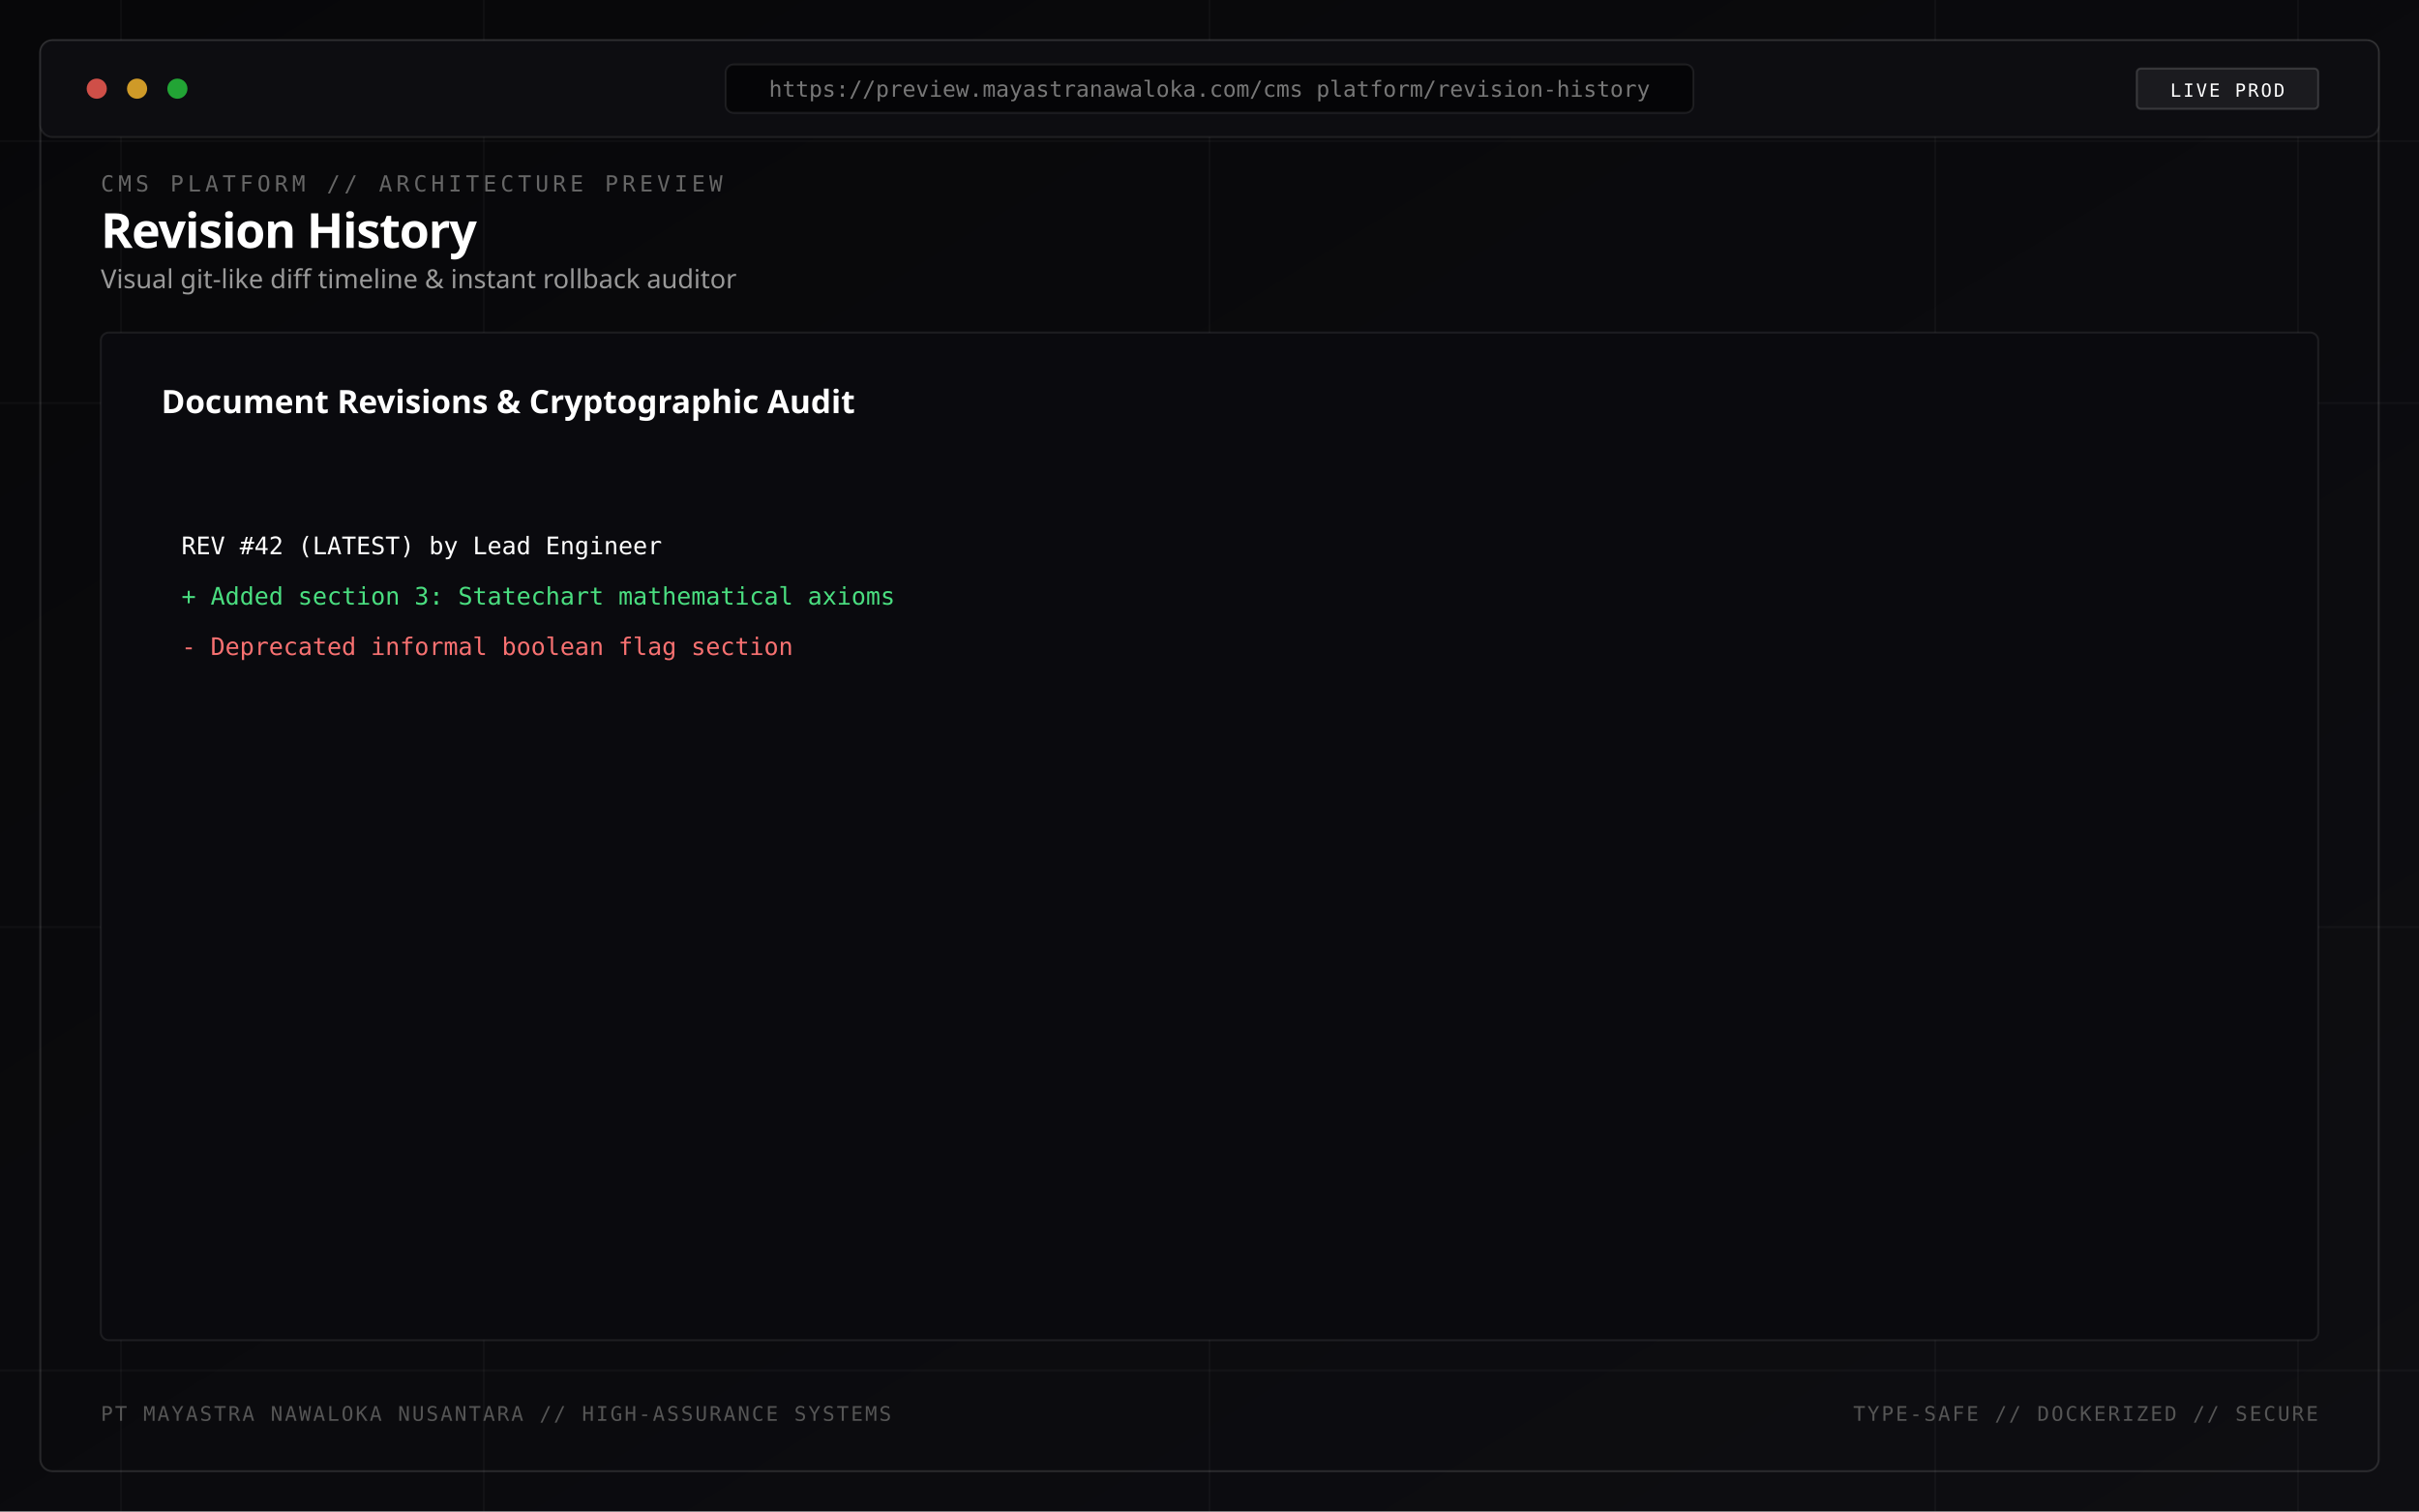
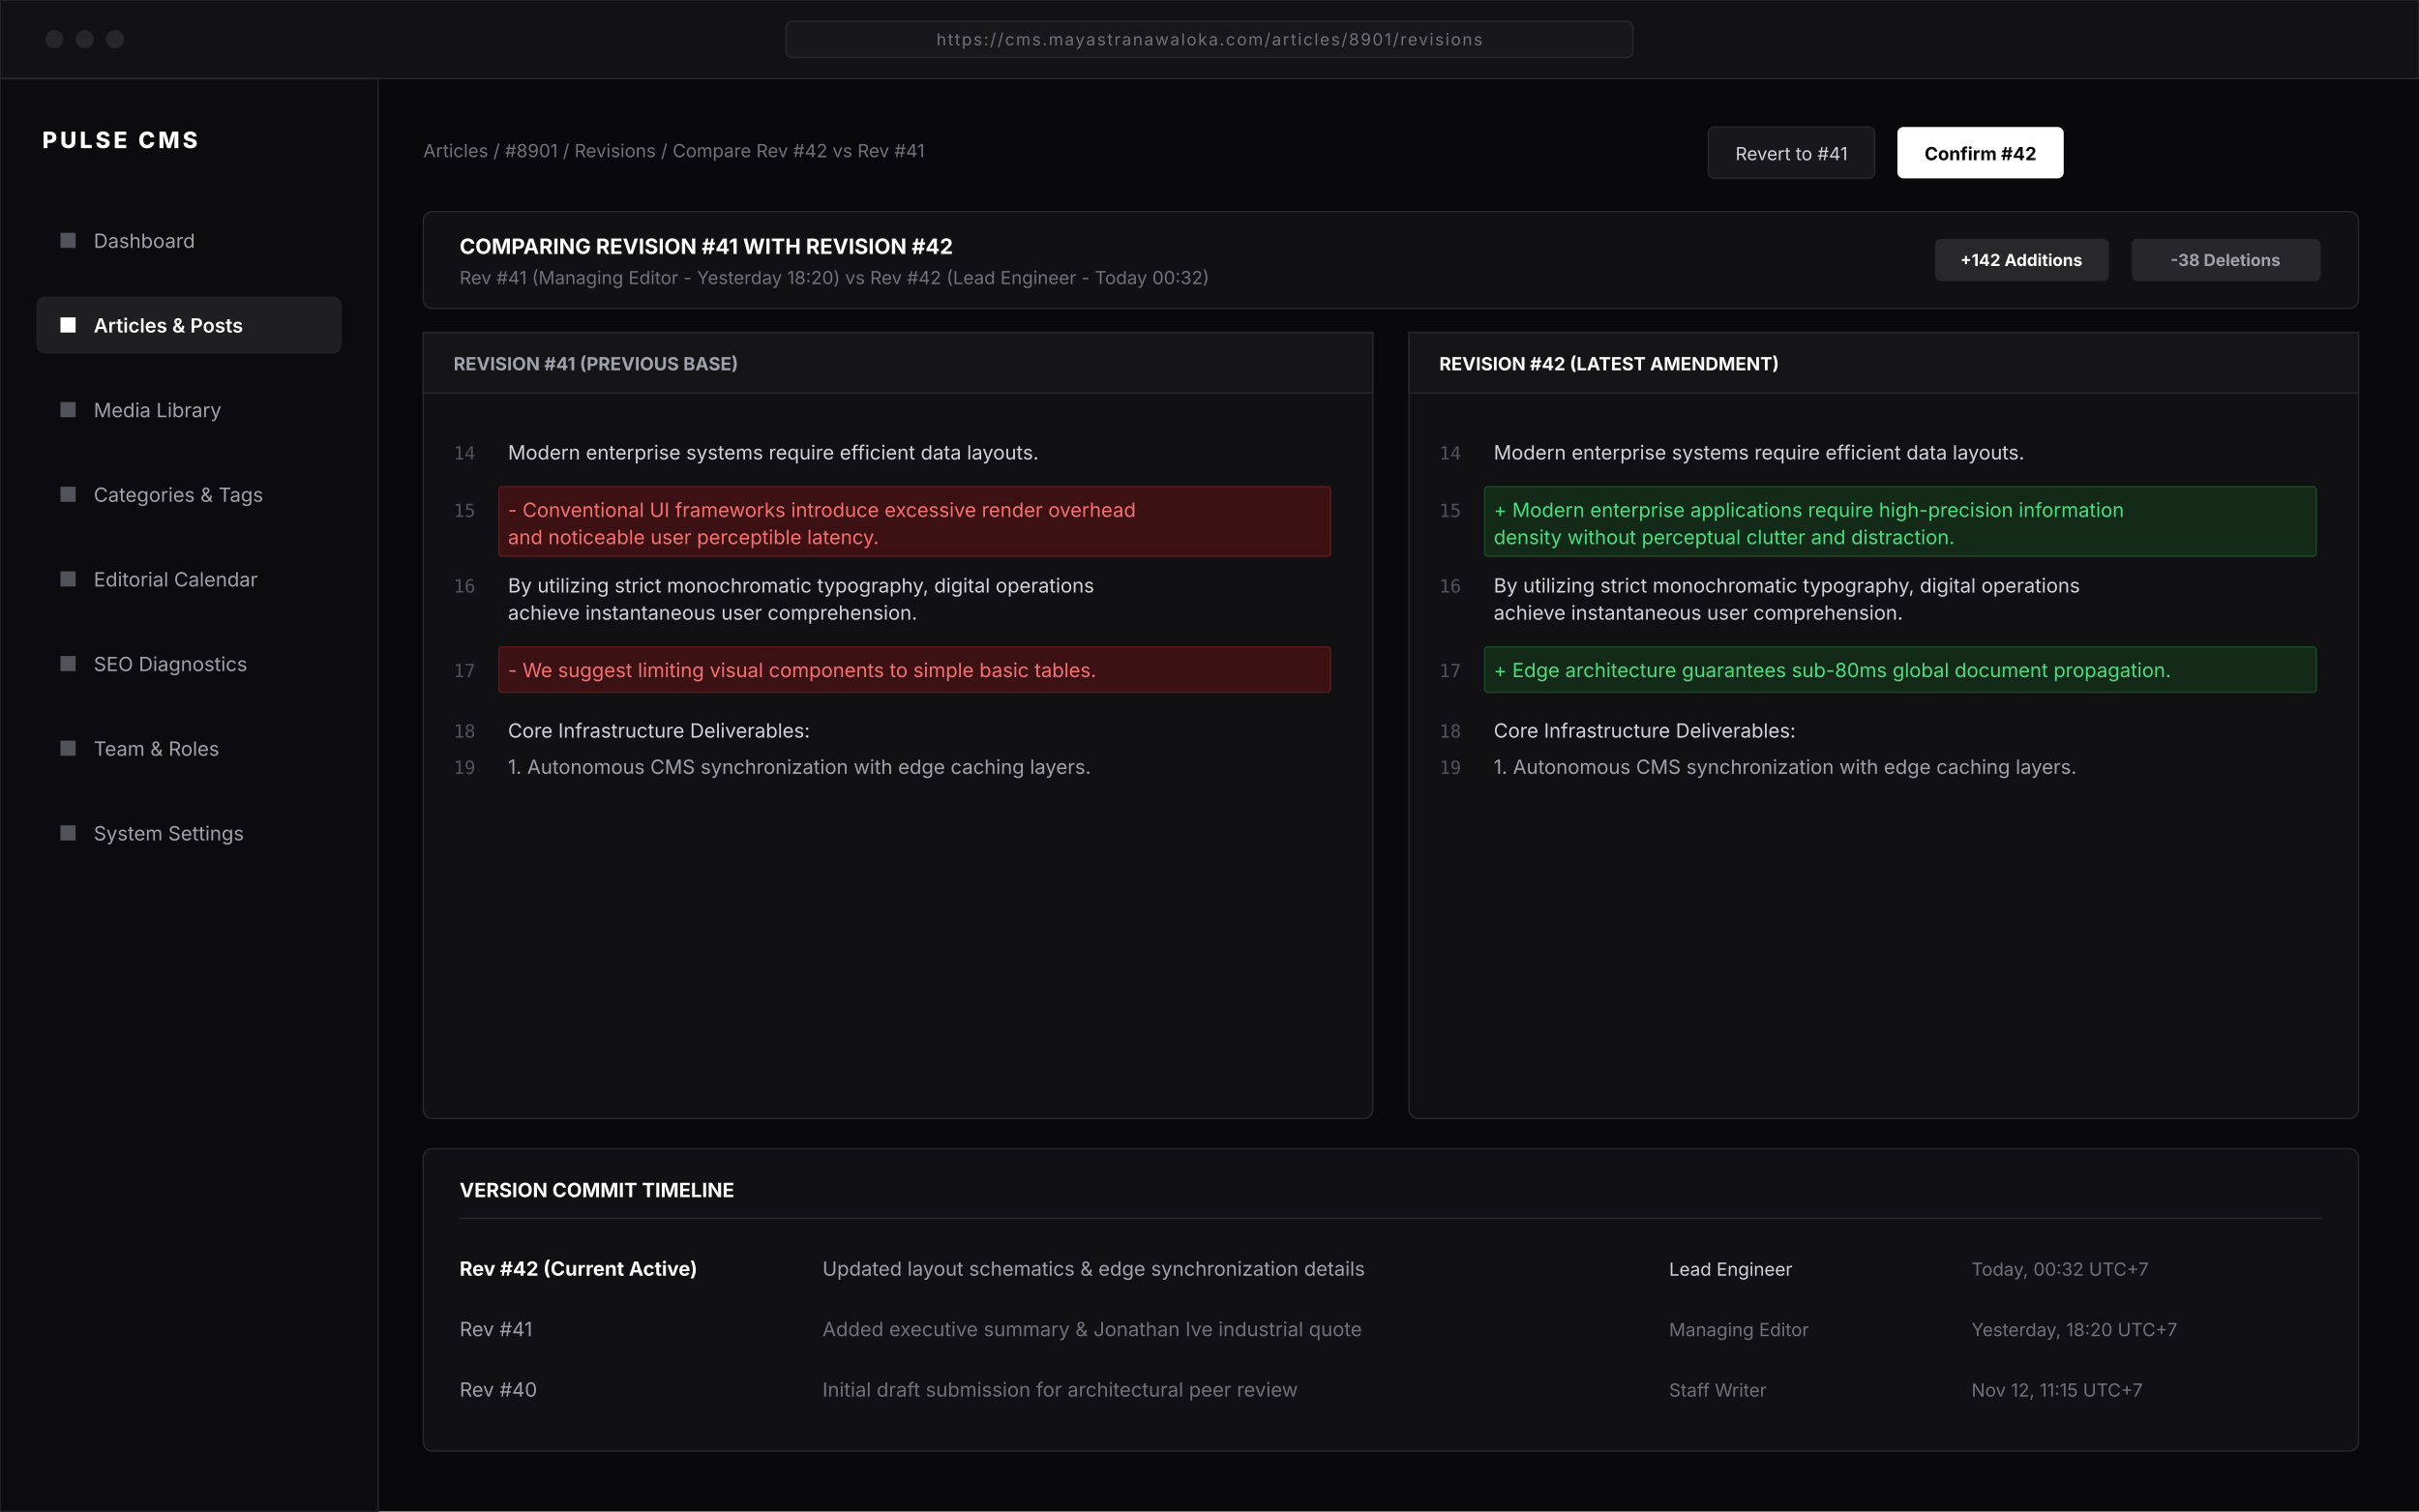
- <svg xmlns="http://www.w3.org/2000/svg" viewBox="0 0 1200 750" width="100%" height="100%">
-   <defs>
-     <linearGradient id="bgGrad" x1="0%" y1="0%" x2="100%" y2="100%">
-       <stop offset="0%" stop-color="#070709" />
-       <stop offset="100%" stop-color="#0e0e12" />
-     </linearGradient>
-     <linearGradient id="accentLine" x1="0%" y1="0%" x2="100%" y2="0%">
-       <stop offset="0%" stop-color="#ffffff" stop-opacity="0.8" />
-       <stop offset="50%" stop-color="#ffffff" stop-opacity="0.3" />
-       <stop offset="100%" stop-color="#ffffff" stop-opacity="0.05" />
-     </linearGradient>
-   </defs>
-   <rect width="1200" height="750" fill="url(#bgGrad)" />
-   <g stroke="rgba(255,255,255,0.03)" stroke-width="1">
-     <line x1="60" y1="0" x2="60" y2="750" />
-     <line x1="240" y1="0" x2="240" y2="750" />
-     <line x1="600" y1="0" x2="600" y2="750" />
-     <line x1="960" y1="0" x2="960" y2="750" />
-     <line x1="1140" y1="0" x2="1140" y2="750" />
-     <line x1="0" y1="70" x2="1200" y2="70" />
-     <line x1="0" y1="200" x2="1200" y2="200" />
-     <line x1="0" y1="460" x2="1200" y2="460" />
-     <line x1="0" y1="680" x2="1200" y2="680" />
+ <svg xmlns="http://www.w3.org/2000/svg" viewBox="0 0 1600 1000" width="1600" height="1000" fill="none">
+   <rect width="1600" height="1000" fill="#09090b" />
+   <rect width="1600" height="52" fill="#121215" stroke="#27272a" stroke-width="1" />
+   <circle cx="36" cy="26" r="6" fill="#27272a" />
+   <circle cx="56" cy="26" r="6" fill="#27272a" />
+   <circle cx="76" cy="26" r="6" fill="#27272a" />
+   <rect x="520" y="14" width="560" height="24" rx="4" fill="#18181b" stroke="#27272a" stroke-width="1" />
+   <text x="800" y="30" fill="#71717a" font-family="-apple-system, BlinkMacSystemFont, sans-serif" font-size="11" text-anchor="middle" letter-spacing="1">https://cms.mayastranawaloka.com/articles/8901/revisions</text>
+   <rect x="0" y="52" width="250" height="948" fill="#0c0c0e" stroke="#27272a" stroke-width="1" />
+   <text x="28" y="98" fill="#ffffff" font-family="-apple-system, BlinkMacSystemFont, sans-serif" font-size="15" font-weight="800" letter-spacing="2">PULSE CMS</text>
+   <g transform="translate(24, 140)">
+     <rect x="16" y="14" width="10" height="10" fill="#52525b" />
+     <text x="38" y="24" fill="#a1a1aa" font-family="-apple-system, BlinkMacSystemFont, sans-serif" font-size="13">Dashboard</text>
+     <rect x="0" y="56" width="202" height="38" rx="6" fill="#ffffff" fill-opacity="0.08" />
+     <rect x="16" y="70" width="10" height="10" fill="#ffffff" />
+     <text x="38" y="80" fill="#ffffff" font-family="-apple-system, BlinkMacSystemFont, sans-serif" font-size="13" font-weight="600">Articles &amp; Posts</text>
+     <rect x="16" y="126" width="10" height="10" fill="#52525b" />
+     <text x="38" y="136" fill="#a1a1aa" font-family="-apple-system, BlinkMacSystemFont, sans-serif" font-size="13">Media Library</text>
+     <rect x="16" y="182" width="10" height="10" fill="#52525b" />
+     <text x="38" y="192" fill="#a1a1aa" font-family="-apple-system, BlinkMacSystemFont, sans-serif" font-size="13">Categories &amp; Tags</text>
+     <rect x="16" y="238" width="10" height="10" fill="#52525b" />
+     <text x="38" y="248" fill="#a1a1aa" font-family="-apple-system, BlinkMacSystemFont, sans-serif" font-size="13">Editorial Calendar</text>
+     <rect x="16" y="294" width="10" height="10" fill="#52525b" />
+     <text x="38" y="304" fill="#a1a1aa" font-family="-apple-system, BlinkMacSystemFont, sans-serif" font-size="13">SEO Diagnostics</text>
+     <rect x="16" y="350" width="10" height="10" fill="#52525b" />
+     <text x="38" y="360" fill="#a1a1aa" font-family="-apple-system, BlinkMacSystemFont, sans-serif" font-size="13">Team &amp; Roles</text>
+     <rect x="16" y="406" width="10" height="10" fill="#52525b" />
+     <text x="38" y="416" fill="#a1a1aa" font-family="-apple-system, BlinkMacSystemFont, sans-serif" font-size="13">System Settings</text>
  </g>
-   <rect x="20" y="20" width="1160" height="710" rx="6" fill="none" stroke="rgba(255,255,255,0.12)" stroke-width="1" />
-   <rect x="20" y="20" width="1160" height="48" rx="6" fill="#0d0d11" stroke="rgba(255,255,255,0.08)" stroke-width="1" />
-   <circle cx="48" cy="44" r="5" fill="#ff5f56" opacity="0.8" />
-   <circle cx="68" cy="44" r="5" fill="#ffbd2e" opacity="0.8" />
-   <circle cx="88" cy="44" r="5" fill="#27c93f" opacity="0.8" />
-   <rect x="360" y="32" width="480" height="24" rx="4" fill="#050507" stroke="rgba(255,255,255,0.08)" stroke-width="1" />
-   <text x="600" y="48" fill="#777777" font-family="monospace" font-size="11" text-anchor="middle">https://preview.mayastranawaloka.com/cms platform/revision-history</text>
-   <rect x="1060" y="34" width="90" height="20" rx="2" fill="rgba(255,255,255,0.06)" stroke="rgba(255,255,255,0.15)" stroke-width="1" />
-   <text x="1105" y="48" fill="#ffffff" font-family="monospace" font-size="9" text-anchor="middle" letter-spacing="1">LIVE PROD</text>
-   <g transform="translate(50, 95)">
-     <text x="0" y="0" fill="#666666" font-family="monospace" font-size="11" letter-spacing="2">CMS PLATFORM // ARCHITECTURE PREVIEW</text>
-     <text x="0" y="28" fill="#ffffff" font-family="'Space Grotesk', sans-serif" font-weight="700" font-size="24" letter-spacing="-0.5">Revision History</text>
-     <text x="0" y="48" fill="#999999" font-family="'Space Grotesk', sans-serif" font-size="13">Visual git-like diff timeline &amp; instant rollback auditor</text>
+   <g transform="translate(280, 80)">
+     <text x="0" y="24" fill="#71717a" font-family="-apple-system, BlinkMacSystemFont, sans-serif" font-size="12">Articles / #8901 / Revisions / Compare Rev #42 vs Rev #41</text>
+     <rect x="850" y="4" width="110" height="34" rx="4" fill="#18181b" stroke="#27272a" stroke-width="1" />
+     <text x="905" y="26" fill="#d4d4d8" font-family="-apple-system, BlinkMacSystemFont, sans-serif" font-size="12" text-anchor="middle">Revert to #41</text>
+     <rect x="975" y="4" width="110" height="34" rx="4" fill="#ffffff" />
+     <text x="1030" y="26" fill="#09090b" font-family="-apple-system, BlinkMacSystemFont, sans-serif" font-size="12" font-weight="700" text-anchor="middle">Confirm #42</text>
  </g>
-   <g transform="translate(50, 165)">
-     <rect width="1100" height="500" rx="4" fill="#0a0a0e" stroke="rgba(255,255,255,0.08)" />
-     <text x="30" y="40" fill="#fff" font-family="sans-serif" font-size="16" font-weight="700">Document Revisions &amp; Cryptographic Audit</text>
-     <g transform="translate(40, 90)">
-       <text x="0" y="20" fill="#fff" font-family="monospace">REV #42 (LATEST) by Lead Engineer</text>
-       <text x="0" y="45" fill="#4ade80" font-family="monospace">+ Added section 3: Statechart mathematical axioms</text>
-       <text x="0" y="70" fill="#f87171" font-family="monospace">- Deprecated informal boolean flag section</text>
+   <g transform="translate(280, 140)">
+     <rect x="0" y="0" width="1280" height="64" rx="6" fill="#111114" stroke="#27272a" stroke-width="1" />
+     <text x="24" y="28" fill="#ffffff" font-family="-apple-system, BlinkMacSystemFont, sans-serif" font-size="14" font-weight="700">COMPARING REVISION #41 WITH REVISION #42</text>
+     <text x="24" y="48" fill="#71717a" font-family="-apple-system, BlinkMacSystemFont, sans-serif" font-size="12">Rev #41 (Managing Editor - Yesterday 18:20) vs Rev #42 (Lead Engineer - Today 00:32)</text>
+     <rect x="1000" y="18" width="115" height="28" rx="4" fill="#ffffff" fill-opacity="0.1" />
+     <text x="1057" y="36" fill="#ffffff" font-family="-apple-system, BlinkMacSystemFont, sans-serif" font-size="11" font-weight="700" text-anchor="middle">+142 Additions</text>
+     <rect x="1130" y="18" width="125" height="28" rx="4" fill="#27272a" />
+     <text x="1192" y="36" fill="#a1a1aa" font-family="-apple-system, BlinkMacSystemFont, sans-serif" font-size="11" font-weight="700" text-anchor="middle">-38 Deletions</text>
+     <g transform="translate(0, 80)">
+       <rect x="0" y="0" width="628" height="520" rx="6" fill="#111114" stroke="#27272a" stroke-width="1" />
+       <rect x="0" y="0" width="628" height="40" fill="#151518" stroke="#27272a" stroke-width="1" />
+       <text x="20" y="25" fill="#a1a1aa" font-family="-apple-system, BlinkMacSystemFont, sans-serif" font-size="12" font-weight="700">REVISION #41 (PREVIOUS BASE)</text>
+       <g transform="translate(20, 60)">
+         <text x="0" y="24" fill="#52525b" font-family="monospace" font-size="12">14</text>
+         <text x="36" y="24" fill="#d4d4d8" font-family="-apple-system, BlinkMacSystemFont, sans-serif" font-size="13">Modern enterprise systems require efficient data layouts.</text>
+         <rect x="30" y="42" width="550" height="46" rx="2" fill="#3b1114" stroke="#5a181c" stroke-width="1" />
+         <text x="0" y="62" fill="#52525b" font-family="monospace" font-size="12">15</text>
+         <text x="36" y="62" fill="#f87171" font-family="-apple-system, BlinkMacSystemFont, sans-serif" font-size="13">- Conventional UI frameworks introduce excessive render overhead</text>
+         <text x="36" y="80" fill="#f87171" font-family="-apple-system, BlinkMacSystemFont, sans-serif" font-size="13">  and noticeable user perceptible latency.</text>
+         <text x="0" y="112" fill="#52525b" font-family="monospace" font-size="12">16</text>
+         <text x="36" y="112" fill="#d4d4d8" font-family="-apple-system, BlinkMacSystemFont, sans-serif" font-size="13">By utilizing strict monochromatic typography, digital operations</text>
+         <text x="36" y="130" fill="#d4d4d8" font-family="-apple-system, BlinkMacSystemFont, sans-serif" font-size="13">achieve instantaneous user comprehension.</text>
+         <rect x="30" y="148" width="550" height="30" rx="2" fill="#3b1114" stroke="#5a181c" stroke-width="1" />
+         <text x="0" y="168" fill="#52525b" font-family="monospace" font-size="12">17</text>
+         <text x="36" y="168" fill="#f87171" font-family="-apple-system, BlinkMacSystemFont, sans-serif" font-size="13">- We suggest limiting visual components to simple basic tables.</text>
+         <text x="0" y="208" fill="#52525b" font-family="monospace" font-size="12">18</text>
+         <text x="36" y="208" fill="#d4d4d8" font-family="-apple-system, BlinkMacSystemFont, sans-serif" font-size="13">Core Infrastructure Deliverables:</text>
+         <text x="0" y="232" fill="#52525b" font-family="monospace" font-size="12">19</text>
+         <text x="36" y="232" fill="#a1a1aa" font-family="-apple-system, BlinkMacSystemFont, sans-serif" font-size="13">1. Autonomous CMS synchronization with edge caching layers.</text>
+       </g>
+       <g transform="translate(652, 0)">
+         <rect x="0" y="0" width="628" height="520" rx="6" fill="#111114" stroke="#27272a" stroke-width="1" />
+         <rect x="0" y="0" width="628" height="40" fill="#151518" stroke="#27272a" stroke-width="1" />
+         <text x="20" y="25" fill="#ffffff" font-family="-apple-system, BlinkMacSystemFont, sans-serif" font-size="12" font-weight="700">REVISION #42 (LATEST AMENDMENT)</text>
+         <g transform="translate(20, 60)">
+           <text x="0" y="24" fill="#52525b" font-family="monospace" font-size="12">14</text>
+           <text x="36" y="24" fill="#d4d4d8" font-family="-apple-system, BlinkMacSystemFont, sans-serif" font-size="13">Modern enterprise systems require efficient data layouts.</text>
+           <rect x="30" y="42" width="550" height="46" rx="2" fill="#132a18" stroke="#1c4723" stroke-width="1" />
+           <text x="0" y="62" fill="#52525b" font-family="monospace" font-size="12">15</text>
+           <text x="36" y="62" fill="#4ade80" font-family="-apple-system, BlinkMacSystemFont, sans-serif" font-size="13">+ Modern enterprise applications require high-precision information</text>
+           <text x="36" y="80" fill="#4ade80" font-family="-apple-system, BlinkMacSystemFont, sans-serif" font-size="13">  density without perceptual clutter and distraction.</text>
+           <text x="0" y="112" fill="#52525b" font-family="monospace" font-size="12">16</text>
+           <text x="36" y="112" fill="#d4d4d8" font-family="-apple-system, BlinkMacSystemFont, sans-serif" font-size="13">By utilizing strict monochromatic typography, digital operations</text>
+           <text x="36" y="130" fill="#d4d4d8" font-family="-apple-system, BlinkMacSystemFont, sans-serif" font-size="13">achieve instantaneous user comprehension.</text>
+           <rect x="30" y="148" width="550" height="30" rx="2" fill="#132a18" stroke="#1c4723" stroke-width="1" />
+           <text x="0" y="168" fill="#52525b" font-family="monospace" font-size="12">17</text>
+           <text x="36" y="168" fill="#4ade80" font-family="-apple-system, BlinkMacSystemFont, sans-serif" font-size="13">+ Edge architecture guarantees sub-80ms global document propagation.</text>
+           <text x="0" y="208" fill="#52525b" font-family="monospace" font-size="12">18</text>
+           <text x="36" y="208" fill="#d4d4d8" font-family="-apple-system, BlinkMacSystemFont, sans-serif" font-size="13">Core Infrastructure Deliverables:</text>
+           <text x="0" y="232" fill="#52525b" font-family="monospace" font-size="12">19</text>
+           <text x="36" y="232" fill="#a1a1aa" font-family="-apple-system, BlinkMacSystemFont, sans-serif" font-size="13">1. Autonomous CMS synchronization with edge caching layers.</text>
+         </g>
+       </g>
+     </g>
+     <g transform="translate(0, 620)">
+       <rect x="0" y="0" width="1280" height="200" rx="6" fill="#111114" stroke="#27272a" stroke-width="1" />
+       <text x="24" y="32" fill="#ffffff" font-family="-apple-system, BlinkMacSystemFont, sans-serif" font-size="13" font-weight="700">VERSION COMMIT TIMELINE</text>
+       <line x1="24" y1="46" x2="1256" y2="46" stroke="#27272a" stroke-width="1" />
+       <g transform="translate(24, 60)">
+         <text x="0" y="24" fill="#ffffff" font-family="-apple-system, BlinkMacSystemFont, sans-serif" font-size="13" font-weight="700">Rev #42 (Current Active)</text>
+         <text x="240" y="24" fill="#a1a1aa" font-family="-apple-system, BlinkMacSystemFont, sans-serif" font-size="13">Updated layout schematics &amp; edge synchronization details</text>
+         <text x="800" y="24" fill="#d4d4d8" font-family="-apple-system, BlinkMacSystemFont, sans-serif" font-size="12">Lead Engineer</text>
+         <text x="1000" y="24" fill="#71717a" font-family="-apple-system, BlinkMacSystemFont, sans-serif" font-size="12">Today, 00:32 UTC+7</text>
+         <text x="0" y="64" fill="#a1a1aa" font-family="-apple-system, BlinkMacSystemFont, sans-serif" font-size="13">Rev #41</text>
+         <text x="240" y="64" fill="#71717a" font-family="-apple-system, BlinkMacSystemFont, sans-serif" font-size="13">Added executive summary &amp; Jonathan Ive industrial quote</text>
+         <text x="800" y="64" fill="#71717a" font-family="-apple-system, BlinkMacSystemFont, sans-serif" font-size="12">Managing Editor</text>
+         <text x="1000" y="64" fill="#71717a" font-family="-apple-system, BlinkMacSystemFont, sans-serif" font-size="12">Yesterday, 18:20 UTC+7</text>
+         <text x="0" y="104" fill="#a1a1aa" font-family="-apple-system, BlinkMacSystemFont, sans-serif" font-size="13">Rev #40</text>
+         <text x="240" y="104" fill="#71717a" font-family="-apple-system, BlinkMacSystemFont, sans-serif" font-size="13">Initial draft submission for architectural peer review</text>
+         <text x="800" y="104" fill="#71717a" font-family="-apple-system, BlinkMacSystemFont, sans-serif" font-size="12">Staff Writer</text>
+         <text x="1000" y="104" fill="#71717a" font-family="-apple-system, BlinkMacSystemFont, sans-serif" font-size="12">Nov 12, 11:15 UTC+7</text>
+       </g>
    </g>
  </g>
-   <g transform="translate(50, 705)">
-     <text x="0" y="0" fill="#555555" font-family="monospace" font-size="10" letter-spacing="1">PT MAYASTRA NAWALOKA NUSANTARA // HIGH-ASSURANCE SYSTEMS</text>
-     <text x="1100" y="0" fill="#555555" font-family="monospace" font-size="10" text-anchor="end" letter-spacing="1">TYPE-SAFE // DOCKERIZED // SECURE</text>
-   </g>
</svg>
